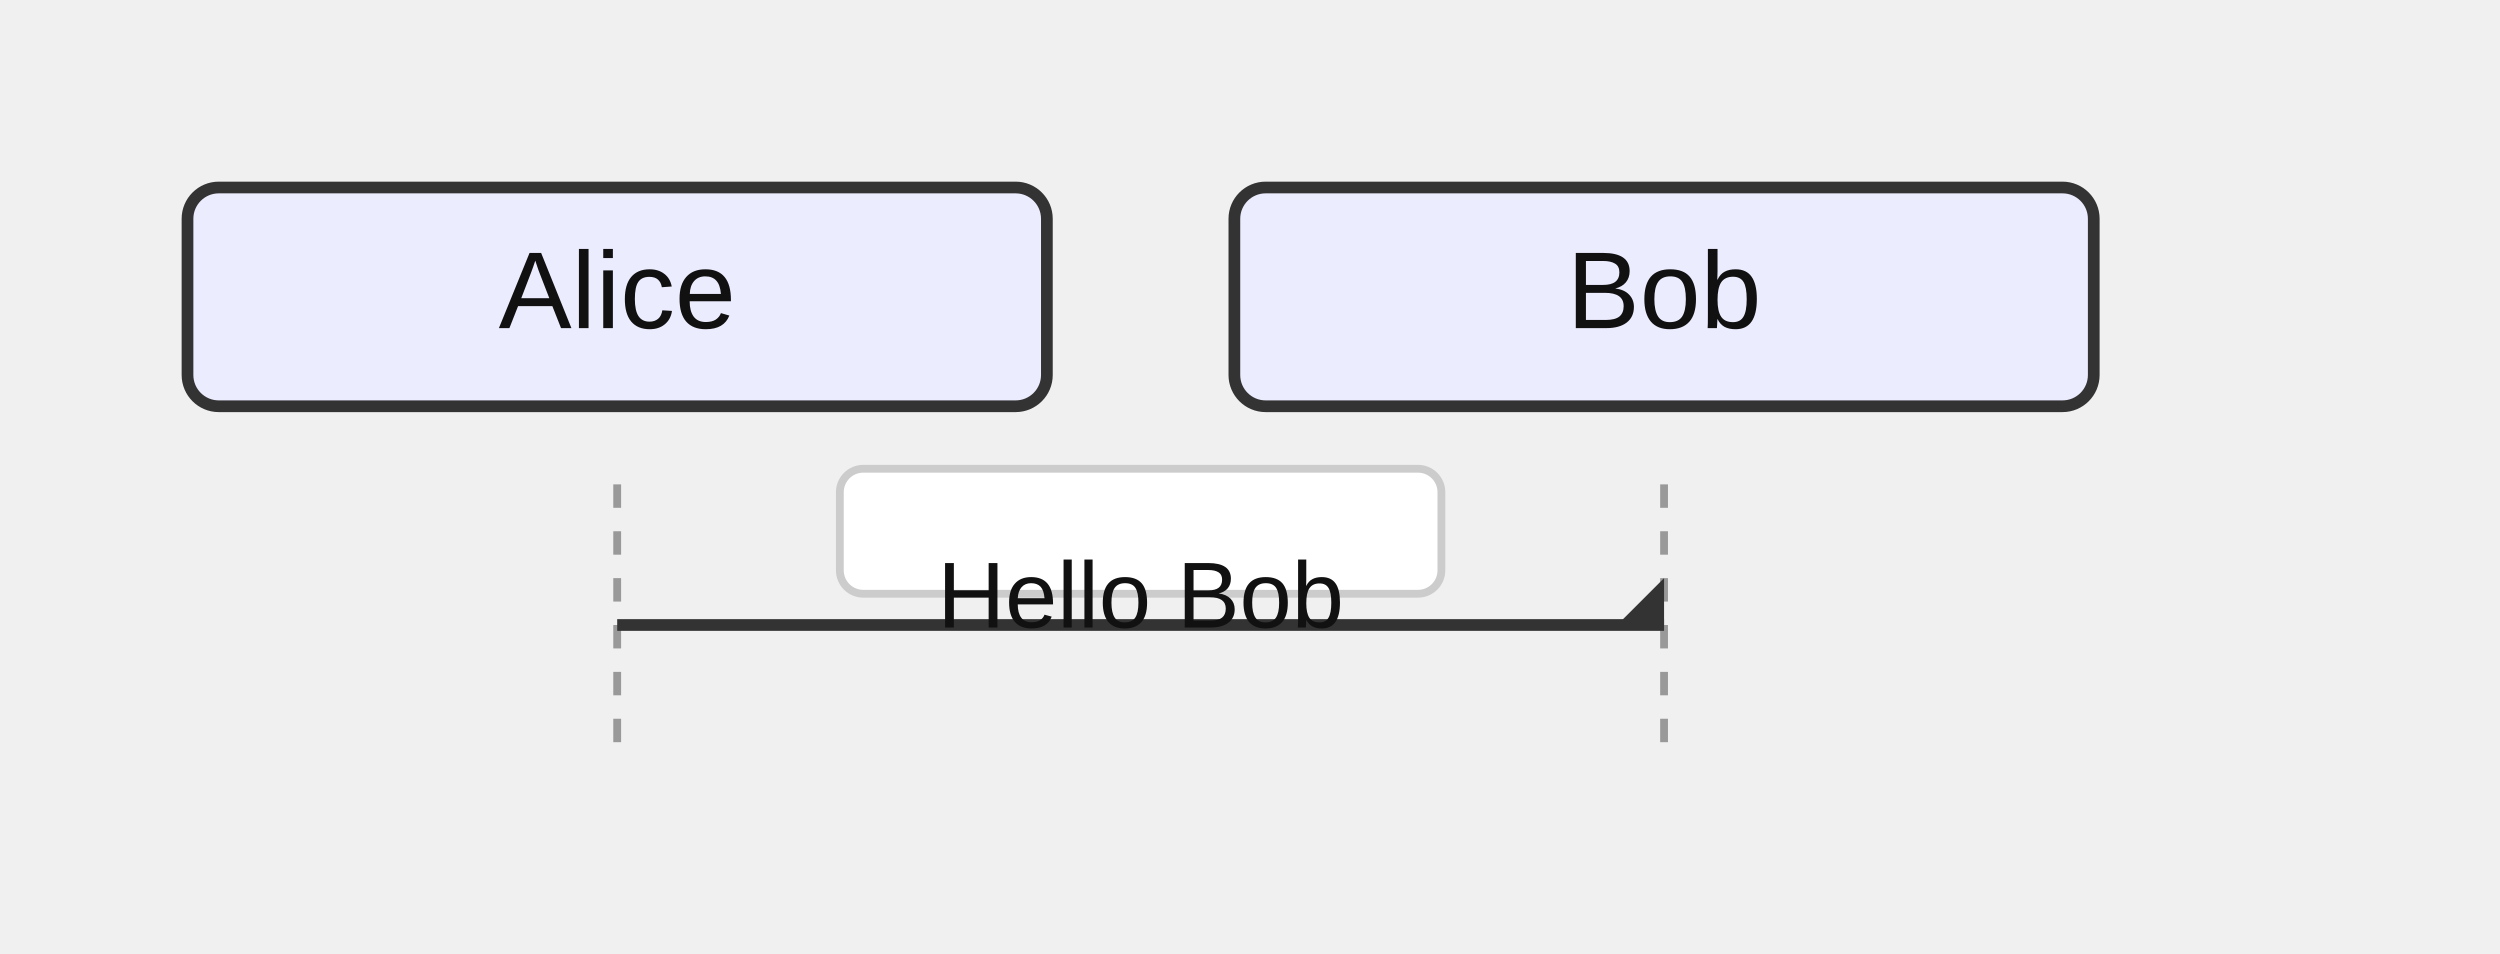
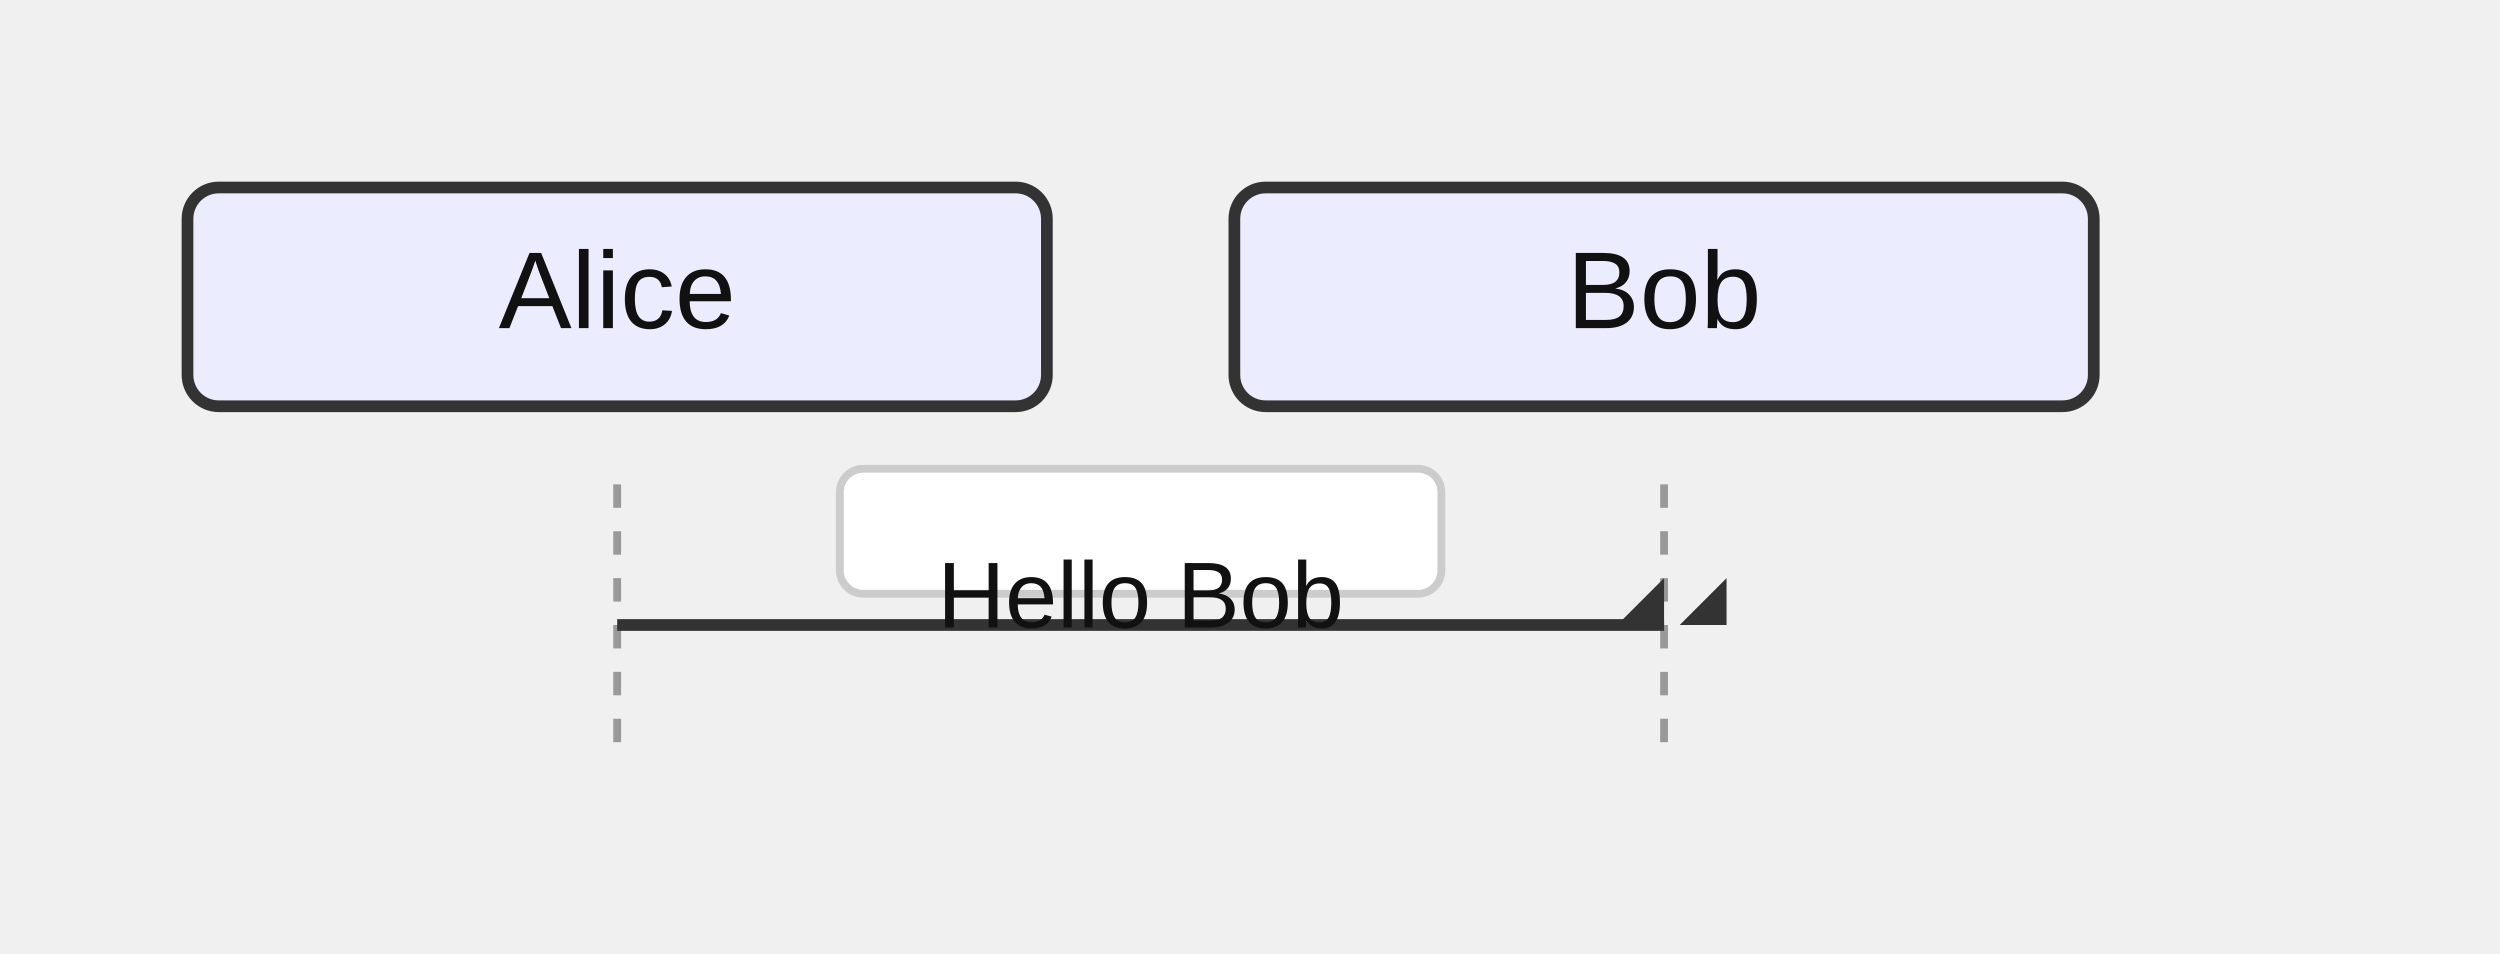
<svg xmlns="http://www.w3.org/2000/svg" width="320" height="122" viewBox="0 0 320 122">
  <style>
    .actor-rect { fill: #ECECFF; stroke: #333; stroke-width: 1.5px; }
    .actor-label { font-family: Arial, sans-serif; font-size: 14px; fill: #111; }
    .lifeline { stroke: #999; stroke-dasharray: 3 3; }
    .activation { fill: #f2f2f2; stroke: #666; stroke-width: 1px; }
    .msg-line { stroke: #333; stroke-width: 1.5px; fill: none; }
    .msg-line.dotted { stroke-dasharray: 4 3; }
    .msg-line.thick { stroke-width: 3px; }
    .msg-label { font-family: Arial, sans-serif; font-size: 12px; fill: #111; dominant-baseline: hanging; }
    .msg-label-bg { fill: #ffffff; stroke: #cccccc; stroke-width: 1px; rx: 3; }
+     .msg-badge { fill: #fff; stroke: #999; stroke-width: 1px; }
+     .msg-badge-text { font-family: Arial, sans-serif; font-size: 10px; fill: #333; dominant-baseline: middle; }
    .arrowhead { fill: #333; }
    .openhead { fill: none; stroke: #333; stroke-width: 1.5px; }
    .crosshead { stroke: #333; stroke-width: 1.5px; }
    .note { fill: #fff8dc; stroke: #d2b48c; stroke-width: 1px; }
    .note-text { font-family: Arial, sans-serif; font-size: 12px; fill: #333; }
    .group-frame { fill: none; stroke: #999; stroke-width: 1px; rx: 4; }
    .group-title { font-family: Arial, sans-serif; font-size: 12px; fill: #333; }
    .group-title-bg { fill: #ffffff; stroke: #999; stroke-width: 1px; rx: 3; }
  </style>
  <g class="actor" transform="translate(24,24)">
    <rect class="actor-rect" width="110" height="28" rx="4" />
    <text class="actor-label" x="55" y="18" text-anchor="middle">Alice</text>
  </g>
  <g class="actor" transform="translate(158,24)">
    <rect class="actor-rect" width="110" height="28" rx="4" />
    <text class="actor-label" x="55" y="18" text-anchor="middle">Bob</text>
  </g>
  <line class="lifeline" x1="79" y1="62" x2="79" y2="98" />
  <line class="lifeline" x1="213" y1="62" x2="213" y2="98" />
  <path class="msg-line solid" d="M 79 80 L 213 80" />
  <path class="arrowhead" transform="translate(213,80) rotate(0.00)" d="M 0 0 L 0 -6 L -6 0 Z" />
+   <path class="arrowhead" transform="translate(221,80) rotate(0.00)" d="M 0 0 L 0 -6 L -6 0 Z" />
  <rect class="msg-label-bg" x="107.5" y="60" width="77" height="16" rx="3" />
  <text class="msg-label" x="146" y="72" text-anchor="middle">Hello Bob</text>
</svg>
